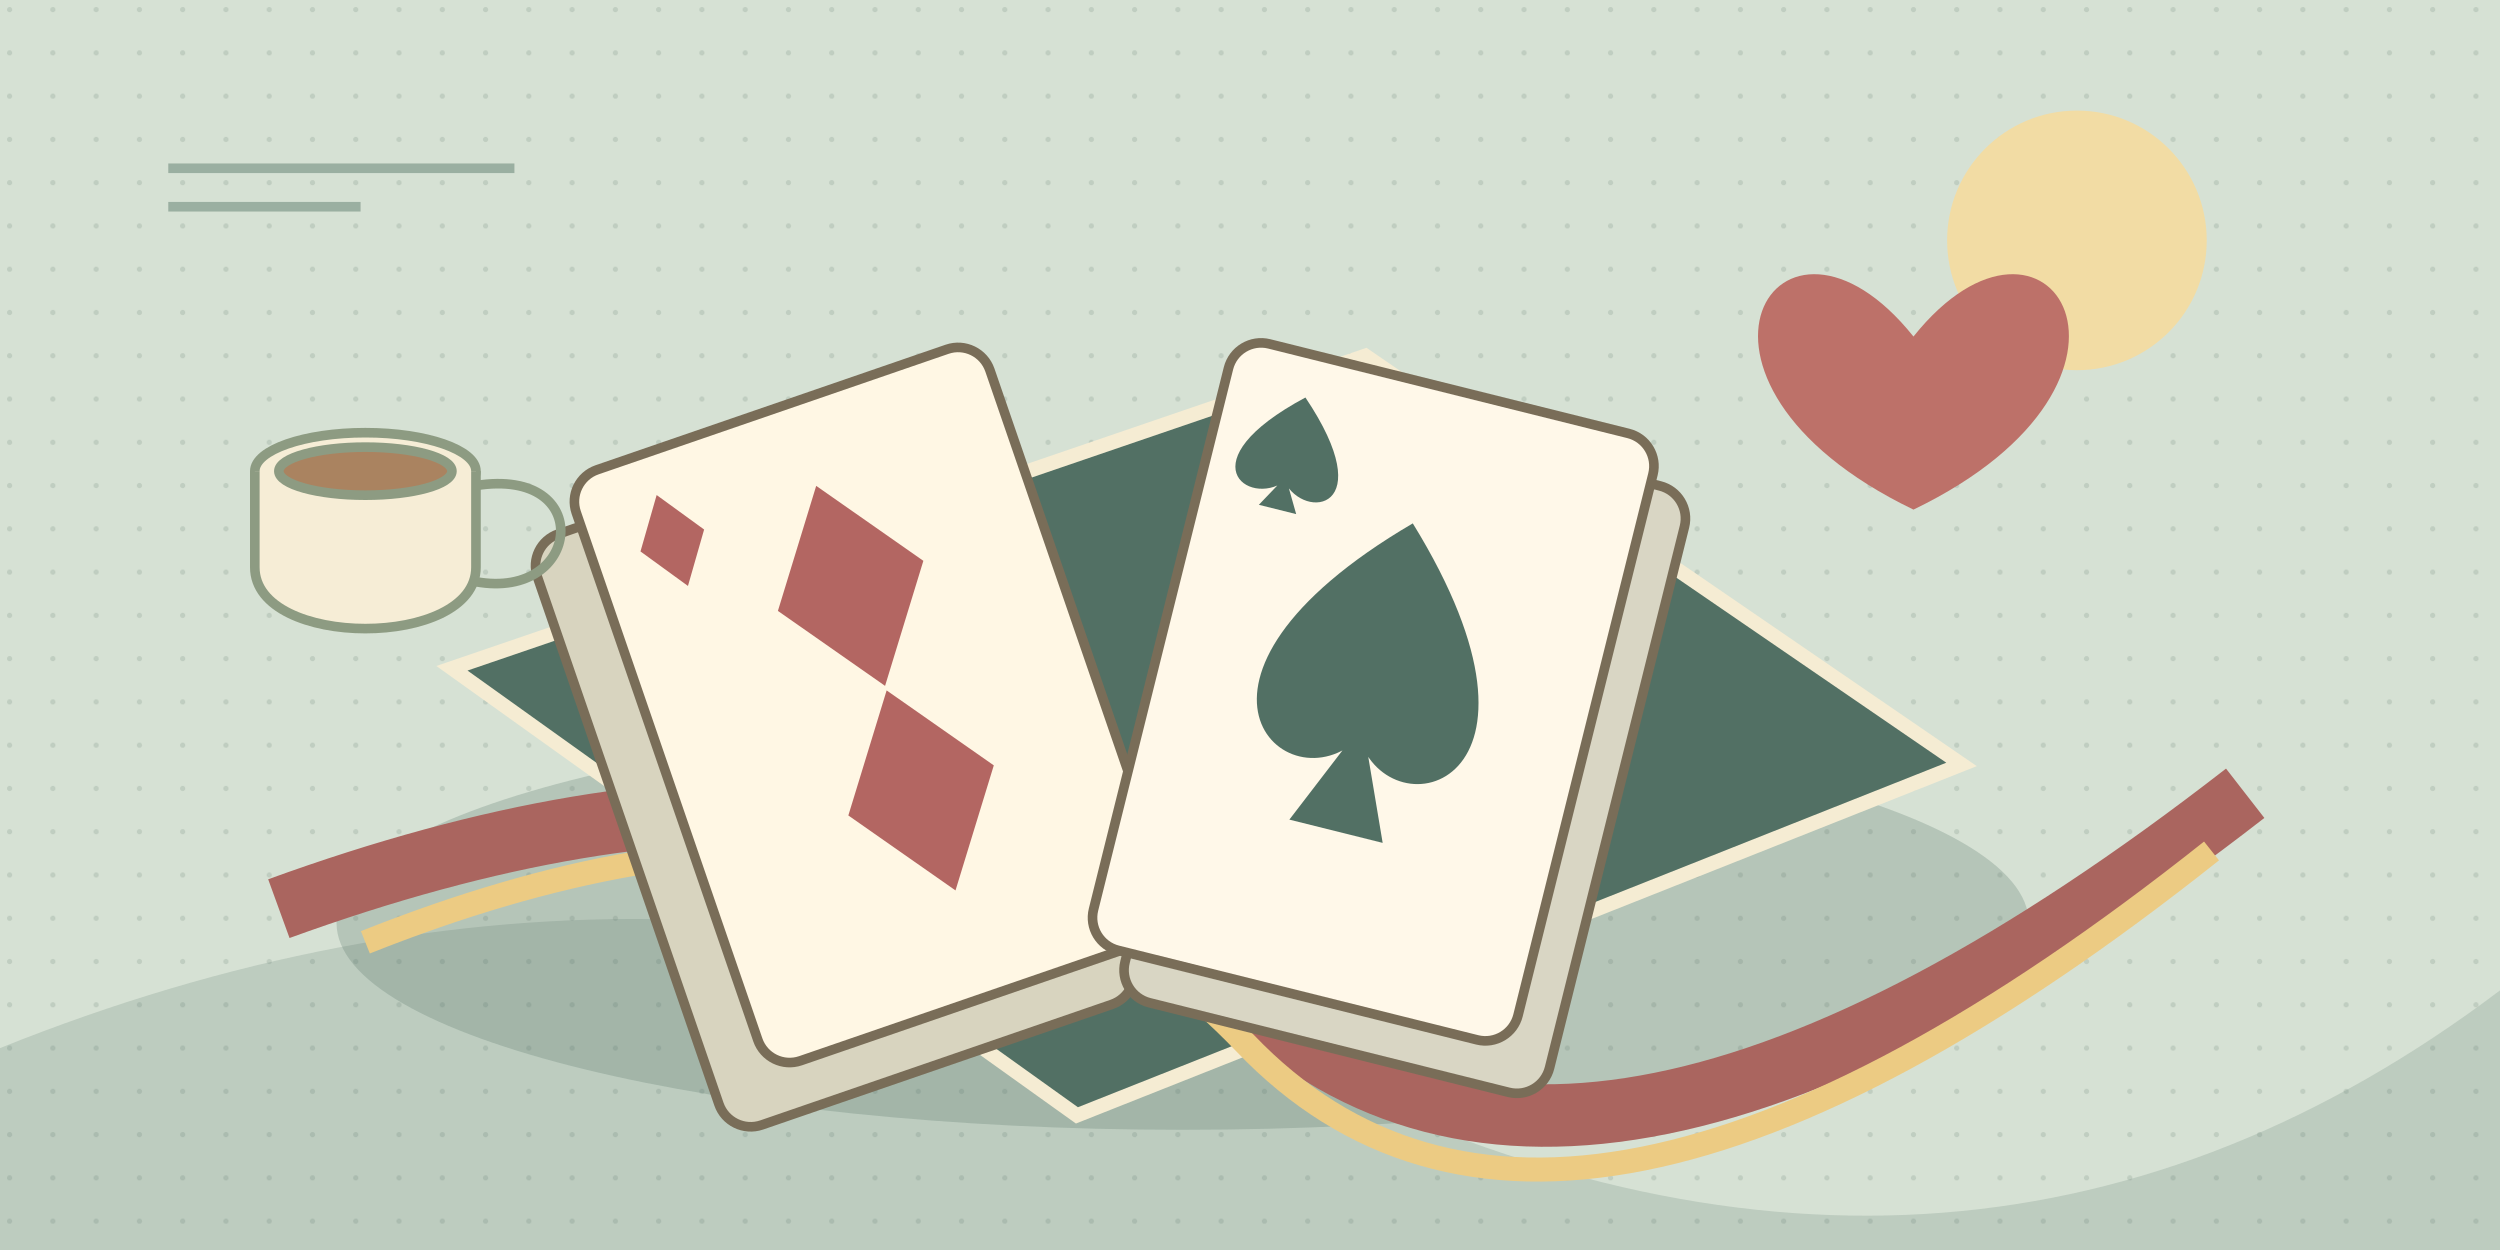
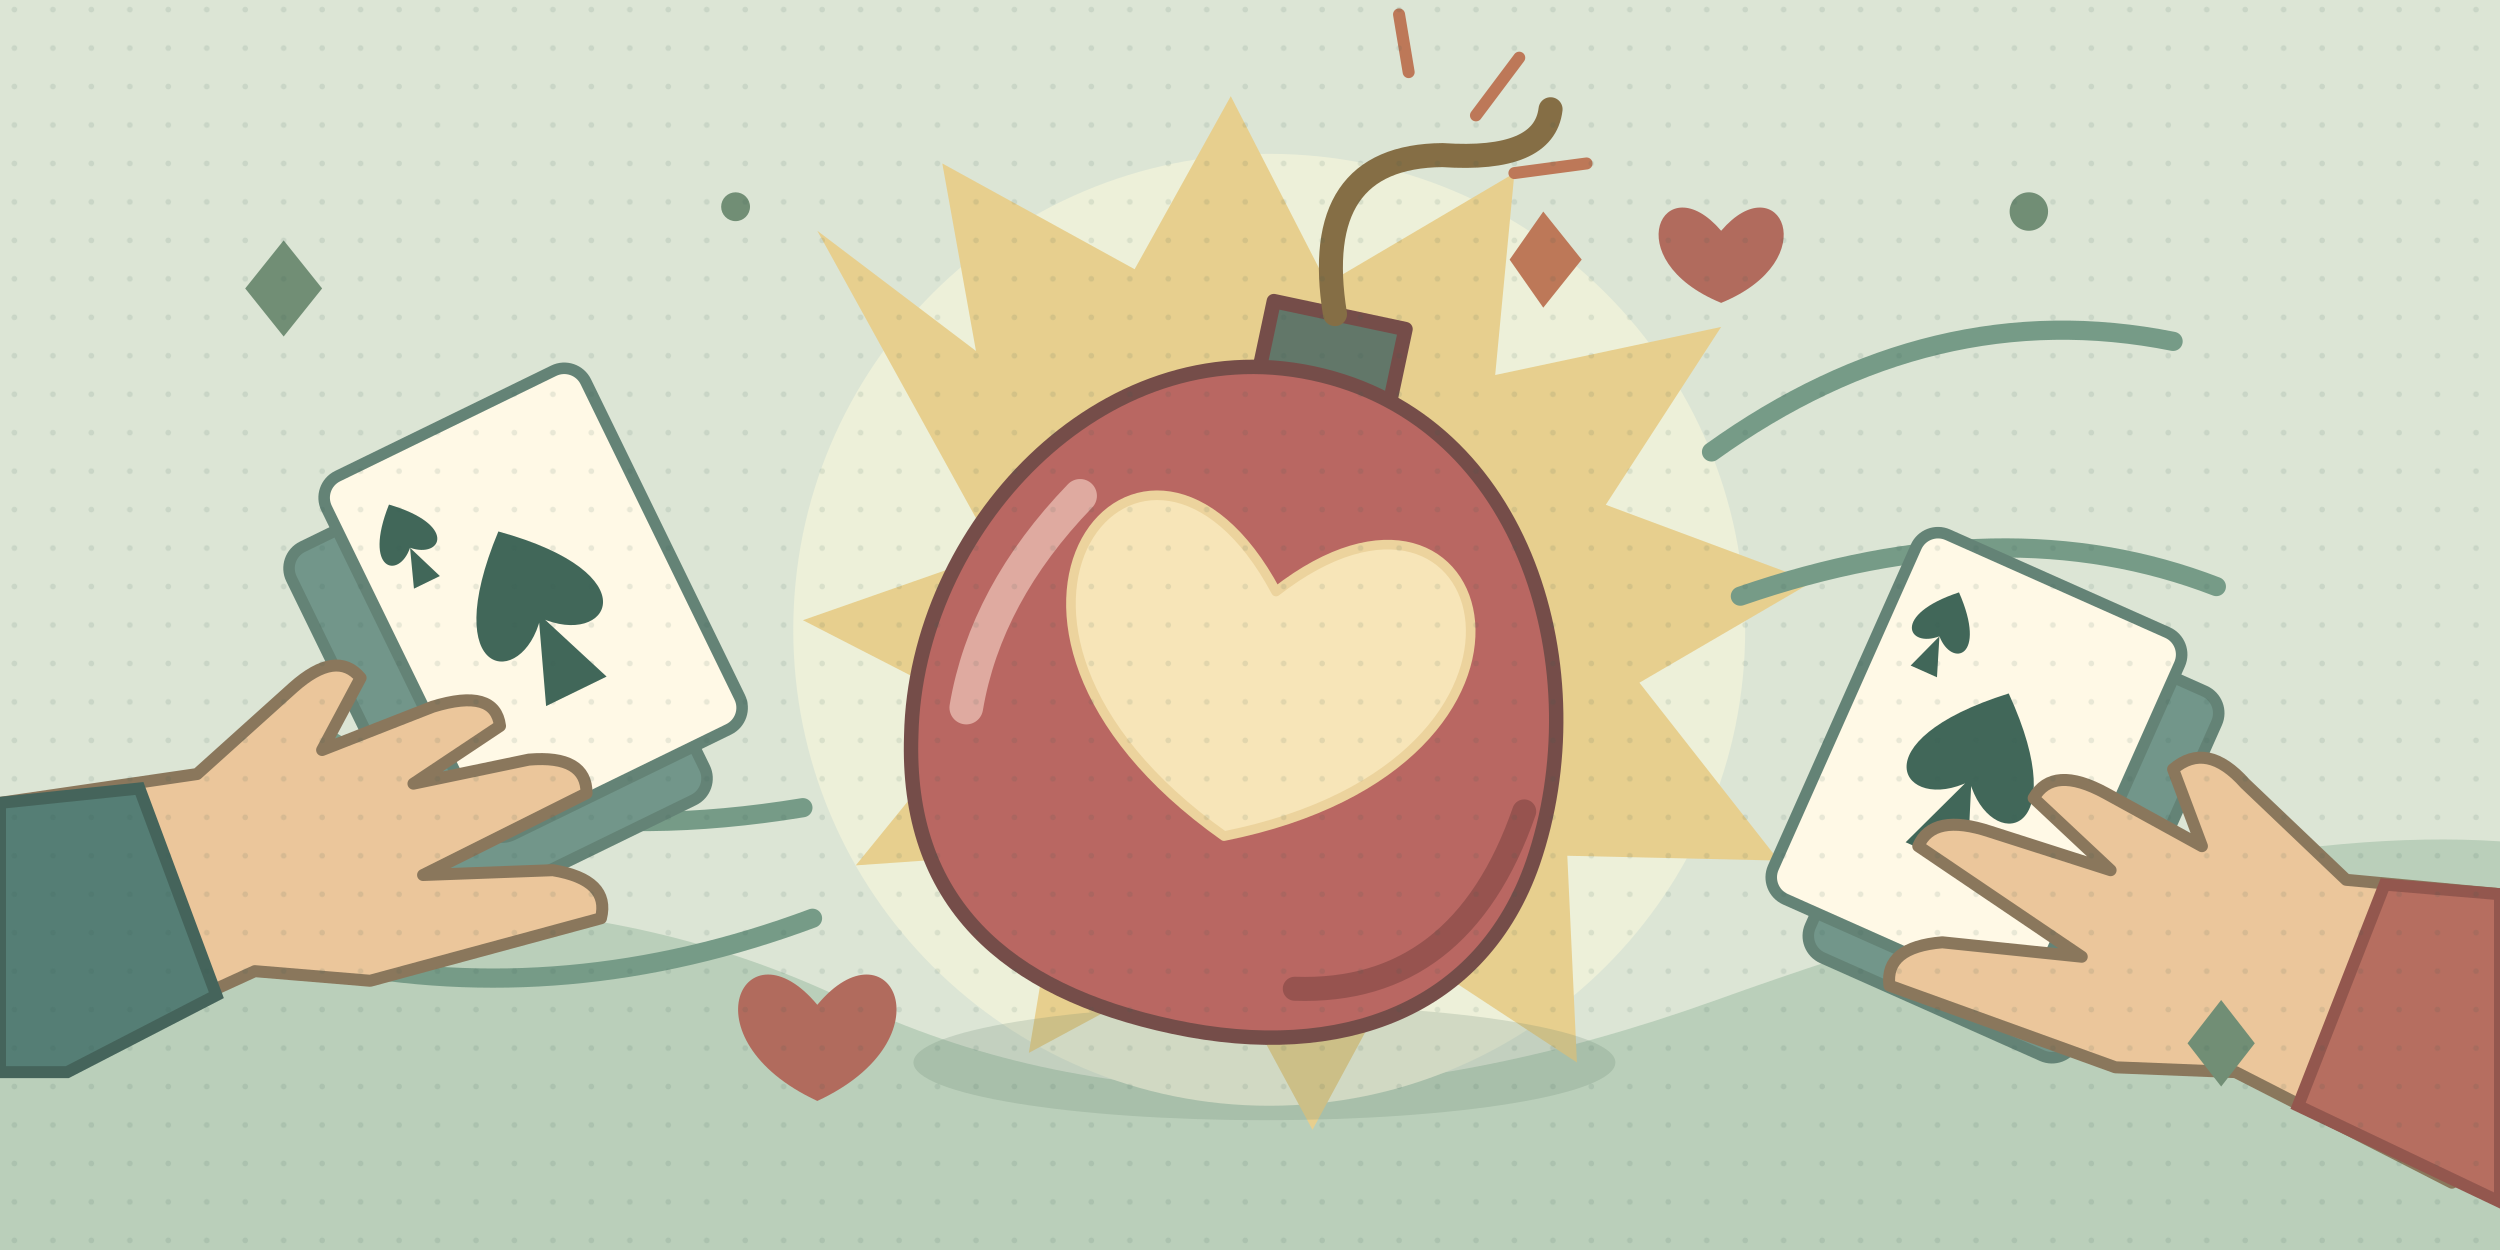
- <svg xmlns="http://www.w3.org/2000/svg" viewBox="0 0 520 260" preserveAspectRatio="xMidYMid slice" aria-hidden="true">
+ <svg xmlns="http://www.w3.org/2000/svg" viewBox="0 0 520 260" preserveAspectRatio="xMidYMid meet" style="background:#dce5d5" aria-hidden="true">
  <defs>
-     <pattern id="_R_0_" width="9" height="9" patternUnits="userSpaceOnUse">
-       <circle cx="2" cy="2" r=".55" fill="#314d40" opacity=".13" />
+     <pattern id="_R_0_" width="8" height="8" patternUnits="userSpaceOnUse">
+       <circle cx="3" cy="2" r=".6" fill="#345b53" opacity=".11" />
    </pattern>
  </defs>
-   <rect width="520" height="260" fill="#d6e1d4" />
-   <rect width="520" height="260" fill="url(#_R_0_)" />
-   <circle cx="432" cy="50" r="27" fill="#f2dca4" />
-   <path d="M0 218Q142 161 276 225T520 206V260H0Z" fill="#527064" opacity=".19" />
-   <ellipse cx="246" cy="192" rx="176" ry="43" fill="#527064" opacity=".25" />
-   <path d="M94 139L284 74 408 159 224 232Z" fill="#527064" stroke="#f5ecd3" stroke-width="3" />
-   <path d="M58 189Q190 141 259 207T467 165" stroke="#aa655f" stroke-width="13" fill="none" />
-   <path d="M76 196Q194 149 259 217T460 177" stroke="#eccb83" stroke-width="5" fill="none" />
-   <g fill="#bd7169">
-     <path d="M398 70c-28-35-56 9 0 36 56-27 28-71 0-36Z" />
+   <rect width="520" height="260" fill="#dce5d5" />
+   <path d="M0 205Q98 171 176 208T357 208T520 175V260H0Z" fill="#bacfba" />
+   <circle cx="264" cy="131" r="99" fill="#edf0d9" />
+   <path d="M170 48l33 25-7-39 40 22 20-36 20 39 39-23-4 42 47-10-24 37 43 16-36 21 29 37-44-1 2 43-35-23-20 37-20-37-39 21 7-42-43 3 26-32-37-19 40-14Z" fill="#e7cf8e" />
+   <path d="M167 168q-67 11-107-20m109 43q-51 19-101 9M356 94q46-33 96-23m-90 53q55-19 99-2" fill="none" stroke="#769b87" stroke-width="4" stroke-linecap="round" />
+   <g stroke="#648376" stroke-width="2.4" stroke-linejoin="round">
+     <g transform="translate(83 82) rotate(-26 33 47)">
+       <rect x="-13" y="10" width="60" height="83" rx="5" fill="#72968a" />
+       <rect width="60" height="83" rx="5" fill="#fff9e6" />
+       <path d="M12 10C1 20 7 25 12 20c5 5 11 0 0-10ZM9 28h6l-3-8Z" fill="#416759" stroke="none" />
+       <path d="M30 25C5 47 20 57 30 45c10 12 25 2 0-20ZM23 62h14l-7-18Z" fill="#416759" stroke="none" />
+     </g>
+     <g transform="translate(380 118) rotate(24 31 44)">
+       <rect x="12" y="8" width="60" height="83" rx="5" fill="#72968a" />
+       <rect width="60" height="83" rx="5" fill="#fff9e6" />
+       <path d="M12 10C1 20 7 25 12 20c5 5 11 0 0-10ZM9 28h6l-3-8Z" fill="#416759" stroke="none" />
+       <path d="M30 25C5 47 20 57 30 45c10 12 25 2 0-20ZM23 62h14l-7-18Z" fill="#416759" stroke="none" />
+     </g>
  </g>
-   <g transform="translate(139 78) rotate(-19 55 75)" stroke="#796d58" stroke-width="2">
-     <rect x="-12" y="10" width="91" height="130" rx="7" fill="#d8d4bf" />
-     <rect width="91" height="130" rx="7" fill="#fff7e4" />
-     <path d="M10 19l7-10 7 10-7 10Z" fill="#b36662" stroke="none" />
-     <path d="M33 40l16-22 16 22-16 22ZM33 85l16-22 16 22-16 22Z" fill="#b36662" stroke="none" />
+   <g fill="#ebc69b" stroke="#8a775c" stroke-width="2.5" stroke-linecap="round" stroke-linejoin="round">
+     <path d="M0 167l41-6 20-18q9-8 14-2l-8 15 23-9q13-4 14 4l-18 12 24-5q12-1 12 7l-34 17 27-1q12 2 10 10l-48 13-24-2-35 16" />
+     <path d="M520 186l-32-3-21-20q-8-9-15-3l6 16-20-11q-11-6-15 1l16 15-25-8q-12-4-15 3l34 23-29-3q-12 1-11 9l47 17 25 1 45 23" />
  </g>
-   <g transform="translate(240 80) rotate(14 50 65)" stroke="#796d58" stroke-width="2">
-     <rect x="9" y="9" width="91" height="130" rx="7" fill="#d9d6c4" />
-     <rect width="91" height="130" rx="7" fill="#fff8e9" />
-     <path d="M17 9C-4 28 11 34 17 27c6 7 21 1 0-18ZM13 33h8l-4-7Z" fill="#527064" stroke="none" />
-     <path d="M45 29C-1 74 34 93 45 75c11 18 46-1 0-46ZM35 95h20L45 72Z" fill="#527064" stroke="none" />
+   <path d="M0 167l29-3 16 43-31 16H0Z" fill="#557e75" stroke="#45645b" stroke-width="2.5" />
+   <path d="M520 186l-24-2-18 46 42 20Z" fill="#b66e60" stroke="#93574e" stroke-width="2.5" />
+   <ellipse cx="263" cy="221" rx="73" ry="12" fill="#607e69" opacity=".2" />
+   <g transform="rotate(12 263 144)" stroke="#754d49" stroke-width="3" stroke-linecap="round" stroke-linejoin="round">
+     <path d="M248 80v-16h28v16" fill="#627769" />
+     <path d="M261 64q-12-31 15-37 21-3 20-14" fill="none" stroke="#856e45" stroke-width="5" />
+     <path d="M259 77c-45 0-74 49-66 91 6 34 30 48 66 48s62-17 66-49c5-41-20-90-66-90Z" fill="#b96762" />
+     <path d="M217 112q-15 24-14 48" fill="none" stroke="#dfaaa0" stroke-width="7" />
+     <path d="M321 157q-5 40-39 46" fill="none" stroke="#97534f" stroke-width="5" />
+     <path d="M261 123c-37-44-72 21 0 52 72-31 37-96 0-52Z" fill="#f7e5b8" stroke="#ecd39d" stroke-width="2" />
  </g>
-   <g stroke="#8d9b82" stroke-width="2" fill="#f6edd6">
-     <ellipse cx="76" cy="98" rx="23" ry="8" />
-     <path d="M53 98v20c0 17 46 17 46 0V98" />
-     <path d="M99 101c25-4 22 24 0 20" fill="none" />
-     <ellipse cx="76" cy="98" rx="18" ry="5" fill="#aa8360" />
+   <g fill="#bd7858" stroke="#bd7858" stroke-width="2.5" stroke-linecap="round">
+     <path d="M307 24l9-12m-1 24 15-2m-37-19-2-12" fill="none" />
+     <path d="M314 54l7-10 8 10-8 10Z" stroke="none" />
  </g>
-   <path d="M35 35h72M35 43h40" stroke="#527064" stroke-width="2" opacity=".45" />
+   <g fill="#b16b5d">
+     <path d="M170 209c-15-18-28 7 0 20 28-13 15-38 0-20ZM358 48c-12-14-22 6 0 15 22-9 12-29 0-15Z" />
+   </g>
+   <g fill="#718e75">
+     <path d="M51 60l8-10 8 10-8 10ZM455 217l7-9 7 9-7 9Z" />
+     <circle cx="422" cy="44" r="4" />
+     <circle cx="153" cy="43" r="3" />
+   </g>
+   <rect width="520" height="260" fill="url(#_R_0_)" pointer-events="none" />
</svg>
